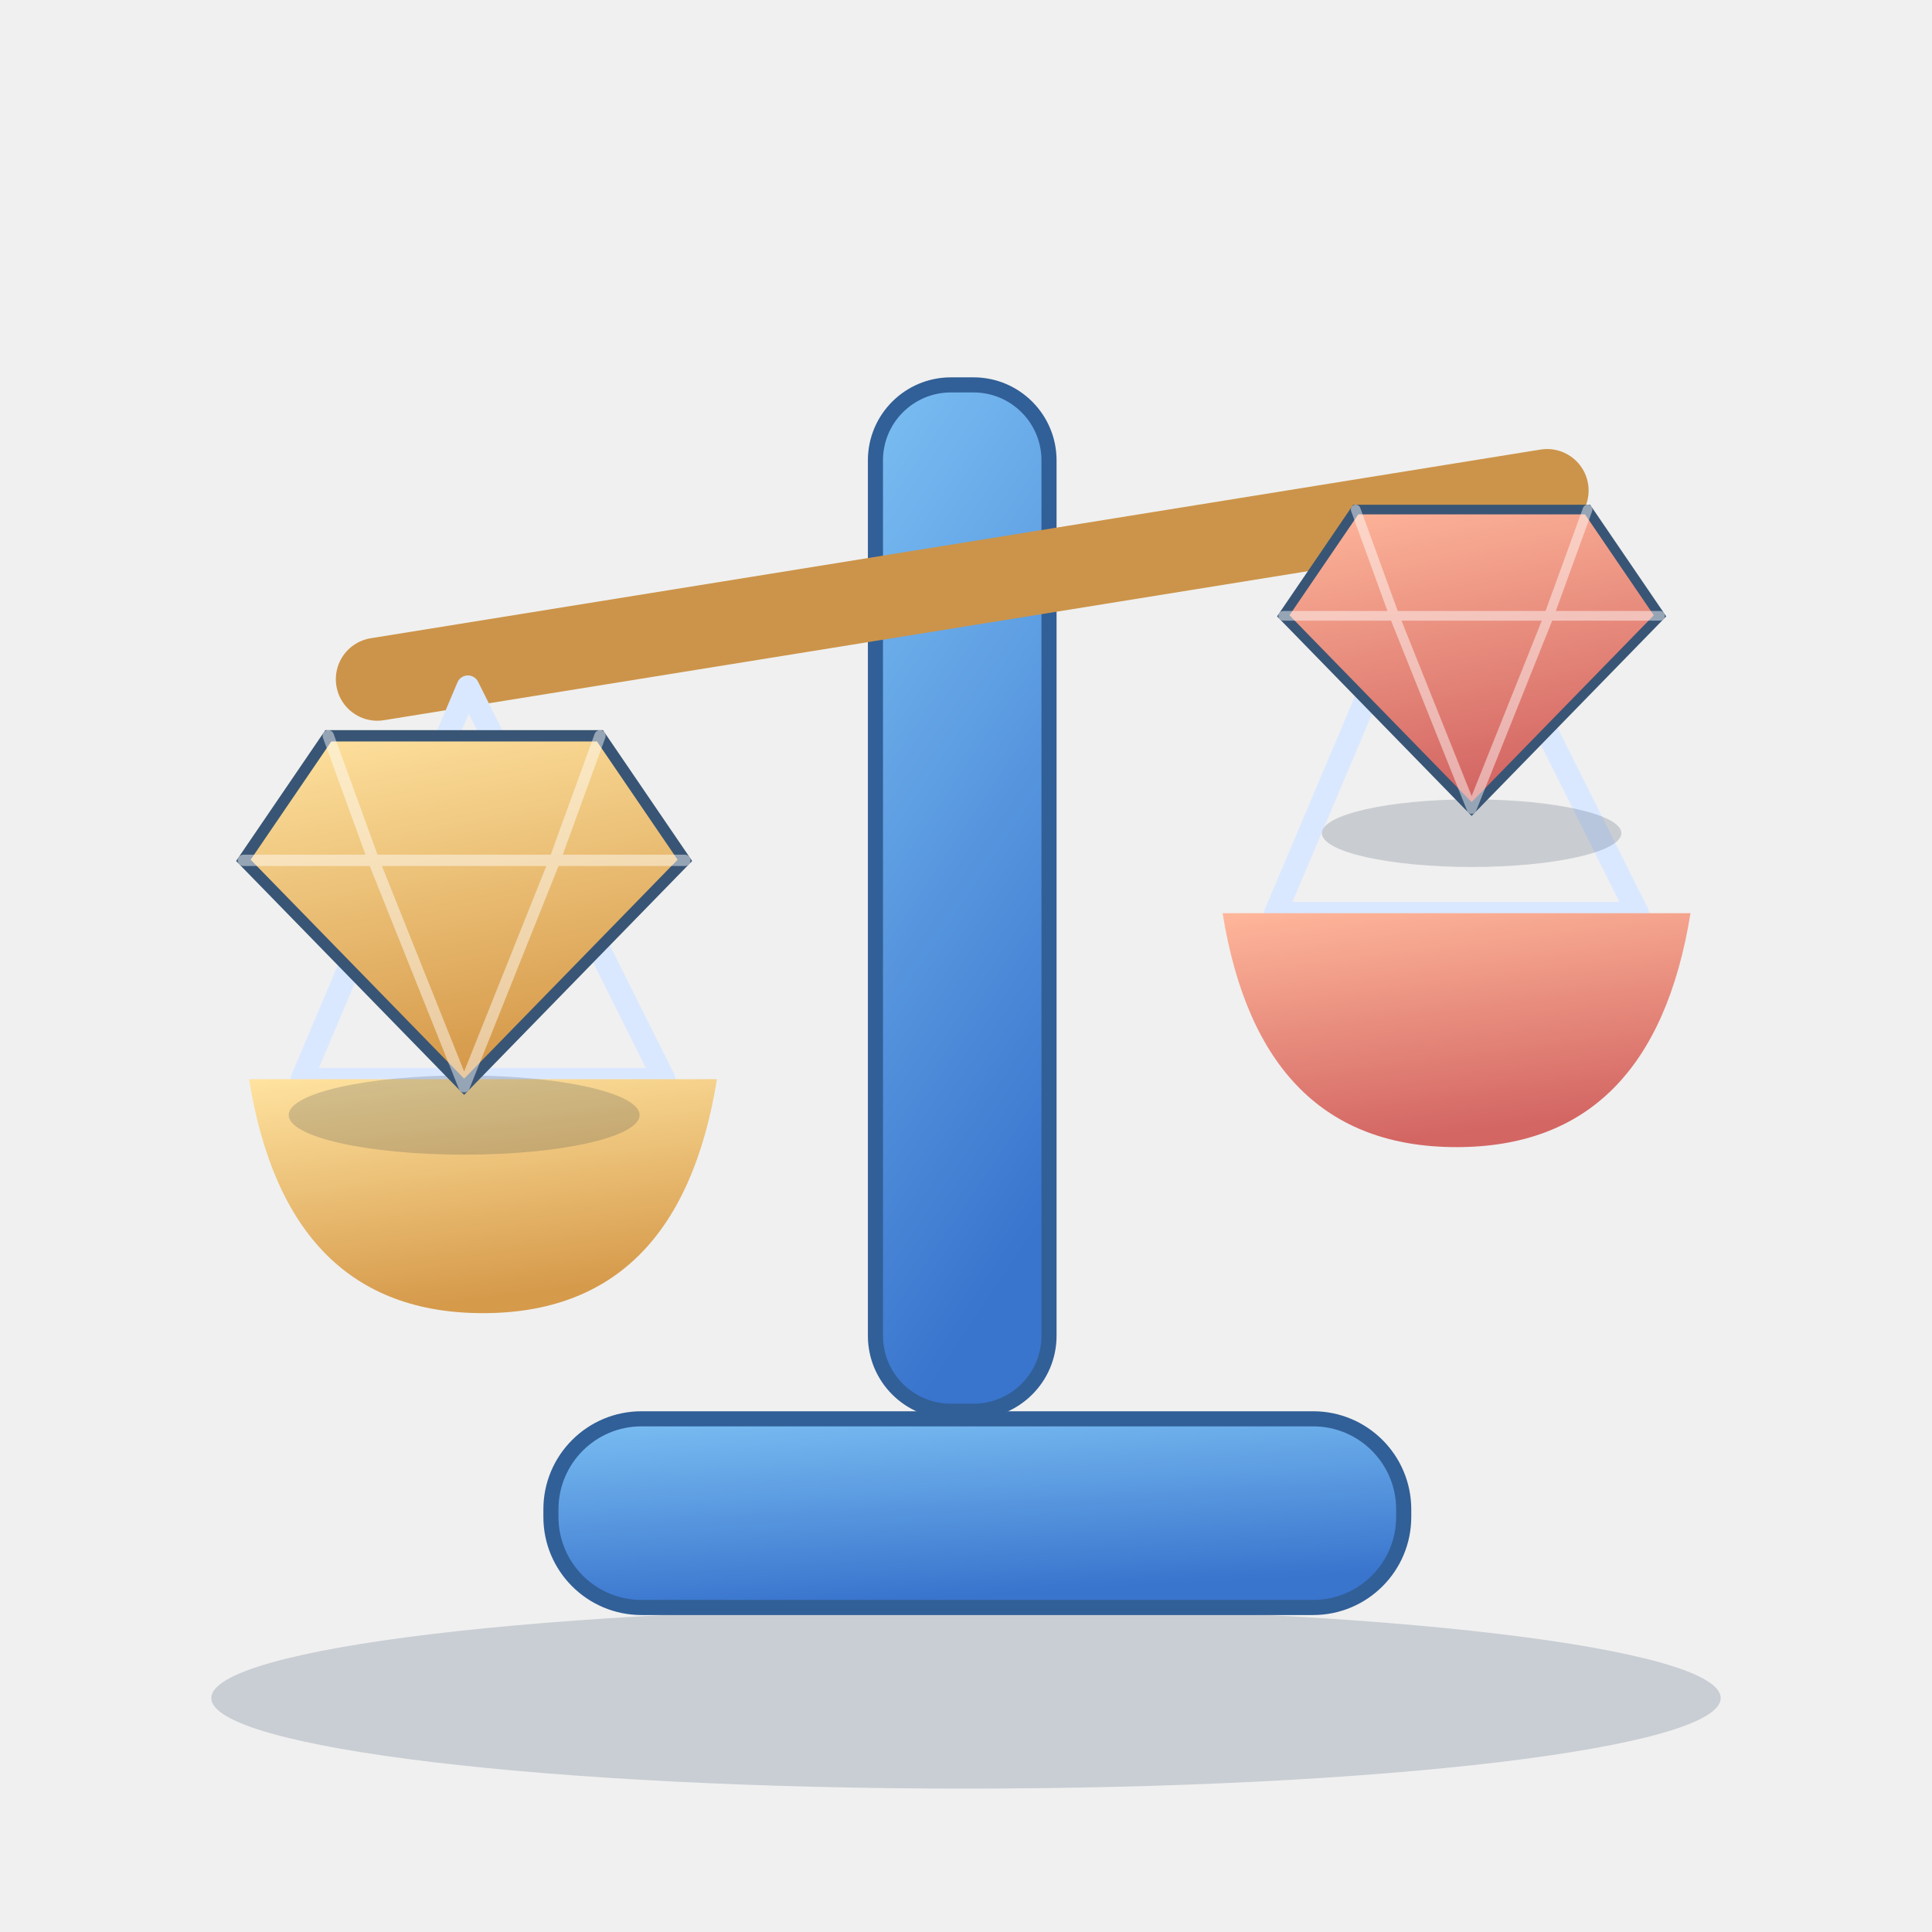
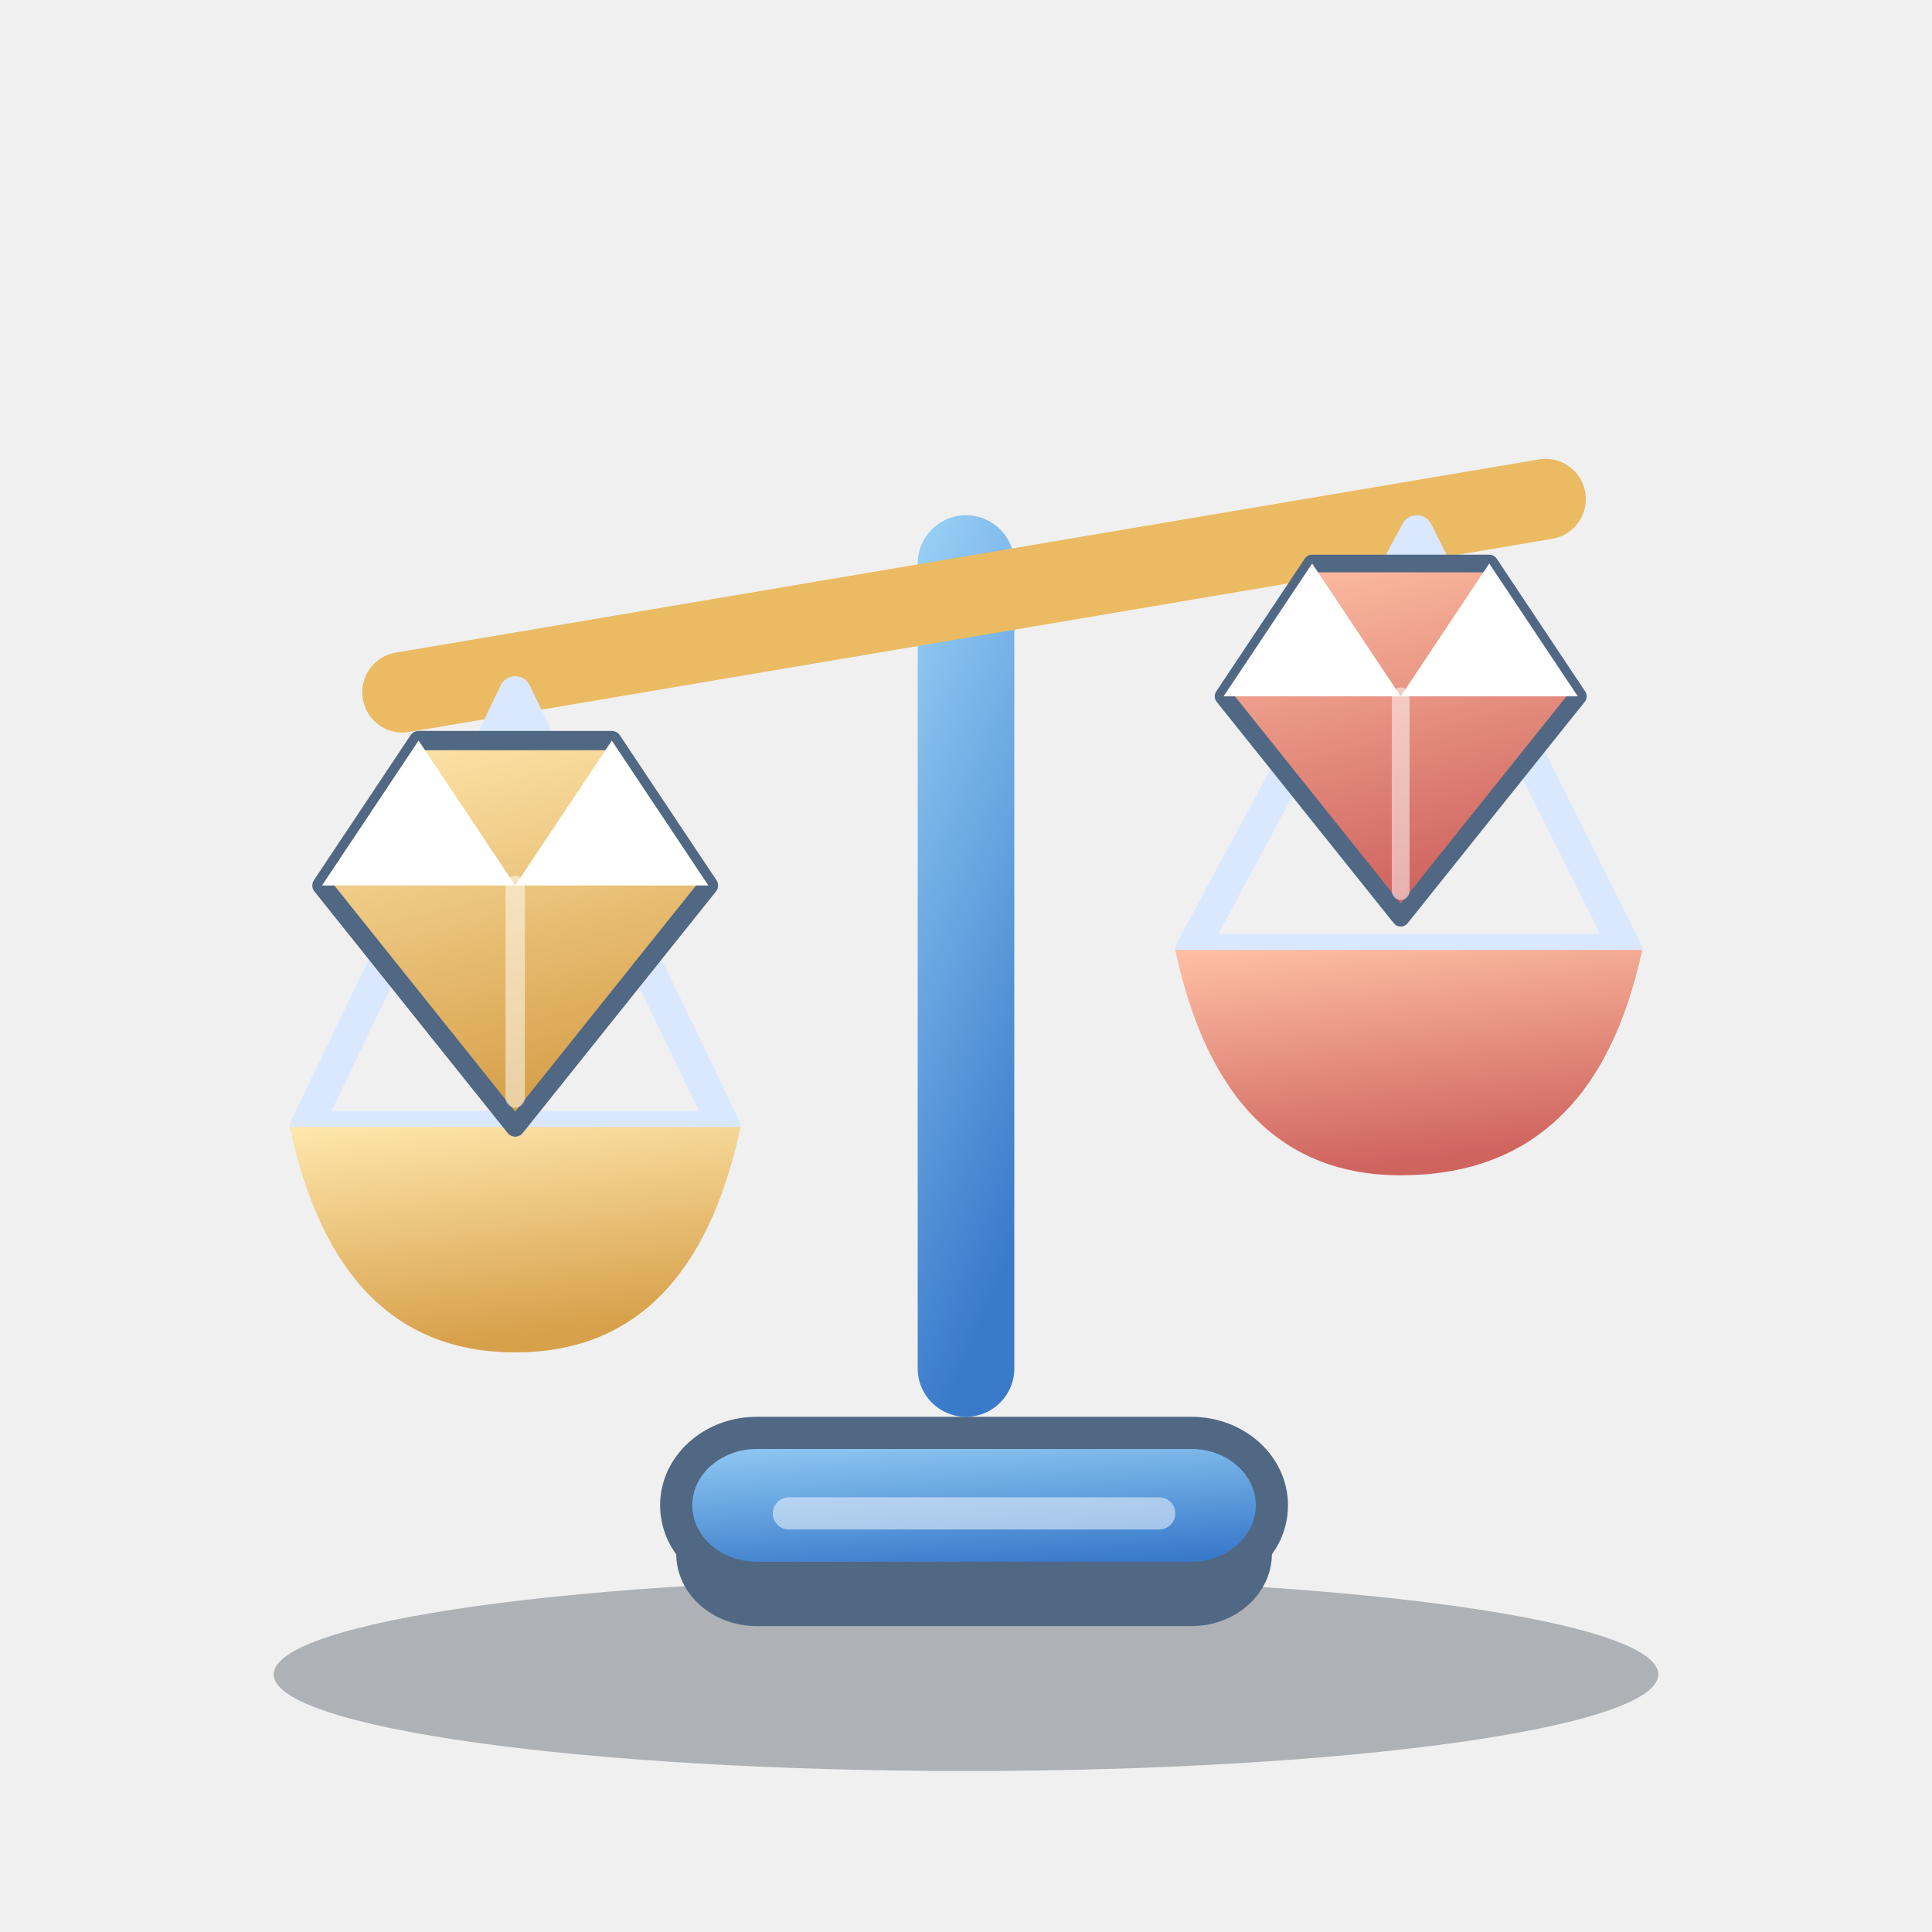
- <svg xmlns="http://www.w3.org/2000/svg" width="256" height="256" viewBox="0 0 256 256">
+ <svg xmlns="http://www.w3.org/2000/svg" width="120" height="120" viewBox="0 0 120 120">
  <defs>
    <linearGradient id="paper" x1="0" y1="0" x2=".25" y2="1">
-       <stop offset="0" stop-color="#253751" />
-       <stop offset="1" stop-color="#1B2C43" />
+       <stop stop-color="#30445F" />
+       <stop offset="1" stop-color="#1C2B42" />
+     </linearGradient>
+     <linearGradient id="blue" x1="0" y1="0" x2=".25" y2="1">
+       <stop stop-color="#9AD2F7" />
+       <stop offset="1" stop-color="#397ACB" />
+     </linearGradient>
+     <linearGradient id="coral" x1="0" y1="0" x2=".25" y2="1">
+       <stop stop-color="#FFC0A5" />
+       <stop offset="1" stop-color="#CF645F" />
+     </linearGradient>
+     <linearGradient id="gold" x1="0" y1="0" x2=".25" y2="1">
+       <stop stop-color="#FFE7AD" />
+       <stop offset="1" stop-color="#D7A04A" />
+     </linearGradient>
+     <linearGradient id="mint" x1="0" y1="0" x2=".25" y2="1">
+       <stop stop-color="#B7EACD" />
+       <stop offset="1" stop-color="#4D9E85" />
+     </linearGradient>
+     <linearGradient id="violet" x1="0" y1="0" x2=".25" y2="1">
+       <stop stop-color="#DCD2FA" />
+       <stop offset="1" stop-color="#8470C2" />
+     </linearGradient>
+     <linearGradient id="cyan" x1="0" y1="0" x2=".25" y2="1">
+       <stop stop-color="#B8EDF1" />
+       <stop offset="1" stop-color="#4AA3BF" />
    </linearGradient>
    <linearGradient id="wood" x1="0" y1="0" x2=".25" y2="1">
-       <stop offset="0" stop-color="#96704E" />
-       <stop offset="1" stop-color="#674D39" />
+       <stop stop-color="#9F7754" />
+       <stop offset="1" stop-color="#6C4F3C" />
    </linearGradient>
-     <linearGradient id="blue" x1="0" y1="0" x2=".25" y2="1">
-       <stop offset="0" stop-color="#7BBFF3" />
-       <stop offset="1" stop-color="#3974CD" />
+     <linearGradient id="metal" x1="0" y1="0" x2=".25" y2="1">
+       <stop stop-color="#DBEAF2" />
+       <stop offset="1" stop-color="#6386A8" />
    </linearGradient>
-     <linearGradient id="coral" x1="0" y1="0" x2=".25" y2="1">
-       <stop offset="0" stop-color="#FFB79B" />
-       <stop offset="1" stop-color="#D36663" />
+     <linearGradient id="ink" x1="0" y1="0" x2=".25" y2="1">
+       <stop stop-color="#62788E" />
+       <stop offset="1" stop-color="#20364F" />
    </linearGradient>
-     <linearGradient id="gold" x1="0" y1="0" x2=".25" y2="1">
-       <stop offset="0" stop-color="#FFE3A0" />
-       <stop offset="1" stop-color="#D69A4B" />
-     </linearGradient>
-     <linearGradient id="mint" x1="0" y1="0" x2=".25" y2="1">
-       <stop offset="0" stop-color="#AAE2C9" />
-       <stop offset="1" stop-color="#58A891" />
-     </linearGradient>
-     <linearGradient id="violet" x1="0" y1="0" x2=".25" y2="1">
-       <stop offset="0" stop-color="#CBC0F6" />
-       <stop offset="1" stop-color="#8574C2" />
-     </linearGradient>
-     <linearGradient id="darkstone" x1="0" y1="0" x2=".25" y2="1">
-       <stop offset="0" stop-color="#64748E" />
-       <stop offset="1" stop-color="#1C2D46" />
-     </linearGradient>
-     <linearGradient id="whitestone" x1="0" y1="0" x2=".25" y2="1">
-       <stop offset="0" stop-color="#FFFDF3" />
-       <stop offset="1" stop-color="#C5D6E5" />
-     </linearGradient>
-     <linearGradient id="jade" x1="0" y1="0" x2=".25" y2="1">
-       <stop offset="0" stop-color="#285D58" />
-       <stop offset="1" stop-color="#1B3D41" />
-     </linearGradient>
-     <linearGradient id="night" x1="0" y1="0" x2=".25" y2="1">
-       <stop offset="0" stop-color="#365983" />
-       <stop offset="1" stop-color="#182C49" />
-     </linearGradient>
-     <linearGradient id="glow" x1="0" y1="0" x2=".25" y2="1">
-       <stop offset="0" stop-color="#FFF5CA" />
-       <stop offset="1" stop-color="#F1C16D" />
-     </linearGradient>
-     <linearGradient id="tile" x1="0" y1="0" x2=".25" y2="1">
-       <stop offset="0" stop-color="#304D70" />
-       <stop offset="1" stop-color="#1D314B" />
+     <linearGradient id="ivory" x1="0" y1="0" x2=".25" y2="1">
+       <stop stop-color="#FFF8E7" />
+       <stop offset="1" stop-color="#C9D8E6" />
    </linearGradient>
  </defs>
-   <ellipse cx="128" cy="225" rx="100" ry="12" fill="#183251" opacity="0.18" />
-   <rect x="116" y="51" width="23" height="136" rx="10" fill="url(#blue)" stroke="#315F97" stroke-width="2" />
-   <rect x="73" y="188" width="113" height="25" rx="12" fill="url(#blue)" stroke="#315F97" stroke-width="2" />
-   <path d="M50 90L205 65" fill="none" stroke="#CC944A" stroke-width="11" opacity="1" stroke-linecap="round" stroke-linejoin="round" />
-   <path d="M62 91L40 143H88ZM191 69L169 121H217Z" fill="none" stroke="#DAE8FF" stroke-width="3" opacity="1" stroke-linecap="round" stroke-linejoin="round" />
-   <path d="M33 143H95Q90 174 64 174Q38 174 33 143Z" fill="url(#gold)" />
-   <path d="M162 121H224Q219 152 193 152Q167 152 162 121Z" fill="url(#coral)" />
-   <g transform="translate(24 84) scale(0.75) rotate(0)">
-     <ellipse cx="50" cy="85" rx="31" ry="7" fill="#162B45" opacity="0.18" />
-     <path d="M26 18L74 18L89 40L50 80L11 40Z" fill="url(#gold)" stroke="#395575" stroke-width="2" />
-     <path d="M26 18L34 40H66L74 18M11 40H89M34 40L50 80L66 40" fill="none" stroke="#FFFFFF" stroke-width="2" opacity="0.47" stroke-linecap="round" stroke-linejoin="round" />
-   </g>
-   <g transform="translate(163 56) scale(0.64) rotate(0)">
-     <ellipse cx="50" cy="85" rx="31" ry="7" fill="#162B45" opacity="0.18" />
-     <path d="M26 18L74 18L89 40L50 80L11 40Z" fill="url(#coral)" stroke="#395575" stroke-width="2" />
-     <path d="M26 18L34 40H66L74 18M11 40H89M34 40L50 80L66 40" fill="none" stroke="#FFFFFF" stroke-width="2" opacity="0.47" stroke-linecap="round" stroke-linejoin="round" />
+   <ellipse cx="60" cy="104" rx="43" ry="6" fill="#050F21" opacity="0.28" />
+   <g transform="translate(10 9) scale(1) rotate(0 50 50)">
+     <rect x="32" y="83" width="37" height="9" rx="5" fill="#516884" stroke="none" stroke-width="2" />
+     <rect x="32" y="80" width="37" height="9" rx="5" fill="url(#blue)" stroke="#516884" stroke-width="2" />
+     <path d="M39 85H62" fill="none" stroke="#FFFFFF" stroke-width="2" stroke-linecap="round" stroke-linejoin="round" opacity="0.5" />
+     <rect x="47" y="23" width="6" height="56" rx="3" fill="url(#blue)" stroke="none" stroke-width="2" />
+     <path d="M15 34L86 22" fill="none" stroke="#EABB63" stroke-width="5" stroke-linecap="round" stroke-linejoin="round" opacity="1" />
+     <path d="M22 34L9 61H35ZM78 24L64 50H91Z" fill="none" stroke="#DAE8FF" stroke-width="2" stroke-linecap="round" stroke-linejoin="round" opacity="1" />
+     <path d="M8 61H36Q33 75 22 75Q11 75 8 61Z" fill="url(#gold)" stroke="none" stroke-width="2" stroke-linejoin="round" />
+     <path d="M63 50H92Q89 64 77 64Q66 64 63 50Z" fill="url(#coral)" stroke="none" stroke-width="2" stroke-linejoin="round" />
+     <g transform="translate(10 37) scale(0.6) rotate(0 50 50)">
+       <path d="M10 0H30L40 15L20 40L0 15Z" fill="url(#gold)" stroke="#516884" stroke-width="2" stroke-linejoin="round" />
+       <path d="M10 0L20 15L30 0L40 15H0Z" fill="#FFFFFF" stroke="none" stroke-width="2" stroke-linejoin="round" />
+       <path d="M20 15V37" fill="none" stroke="#FFFFFF" stroke-width="2" stroke-linecap="round" stroke-linejoin="round" opacity="0.5" />
+     </g>
+     <g transform="translate(66 26) scale(0.55) rotate(0 50 50)">
+       <path d="M10 0H30L40 15L20 40L0 15Z" fill="url(#coral)" stroke="#516884" stroke-width="2" stroke-linejoin="round" />
+       <path d="M10 0L20 15L30 0L40 15H0Z" fill="#FFFFFF" stroke="none" stroke-width="2" stroke-linejoin="round" />
+       <path d="M20 15V37" fill="none" stroke="#FFFFFF" stroke-width="2" stroke-linecap="round" stroke-linejoin="round" opacity="0.5" />
+     </g>
  </g>
</svg>
